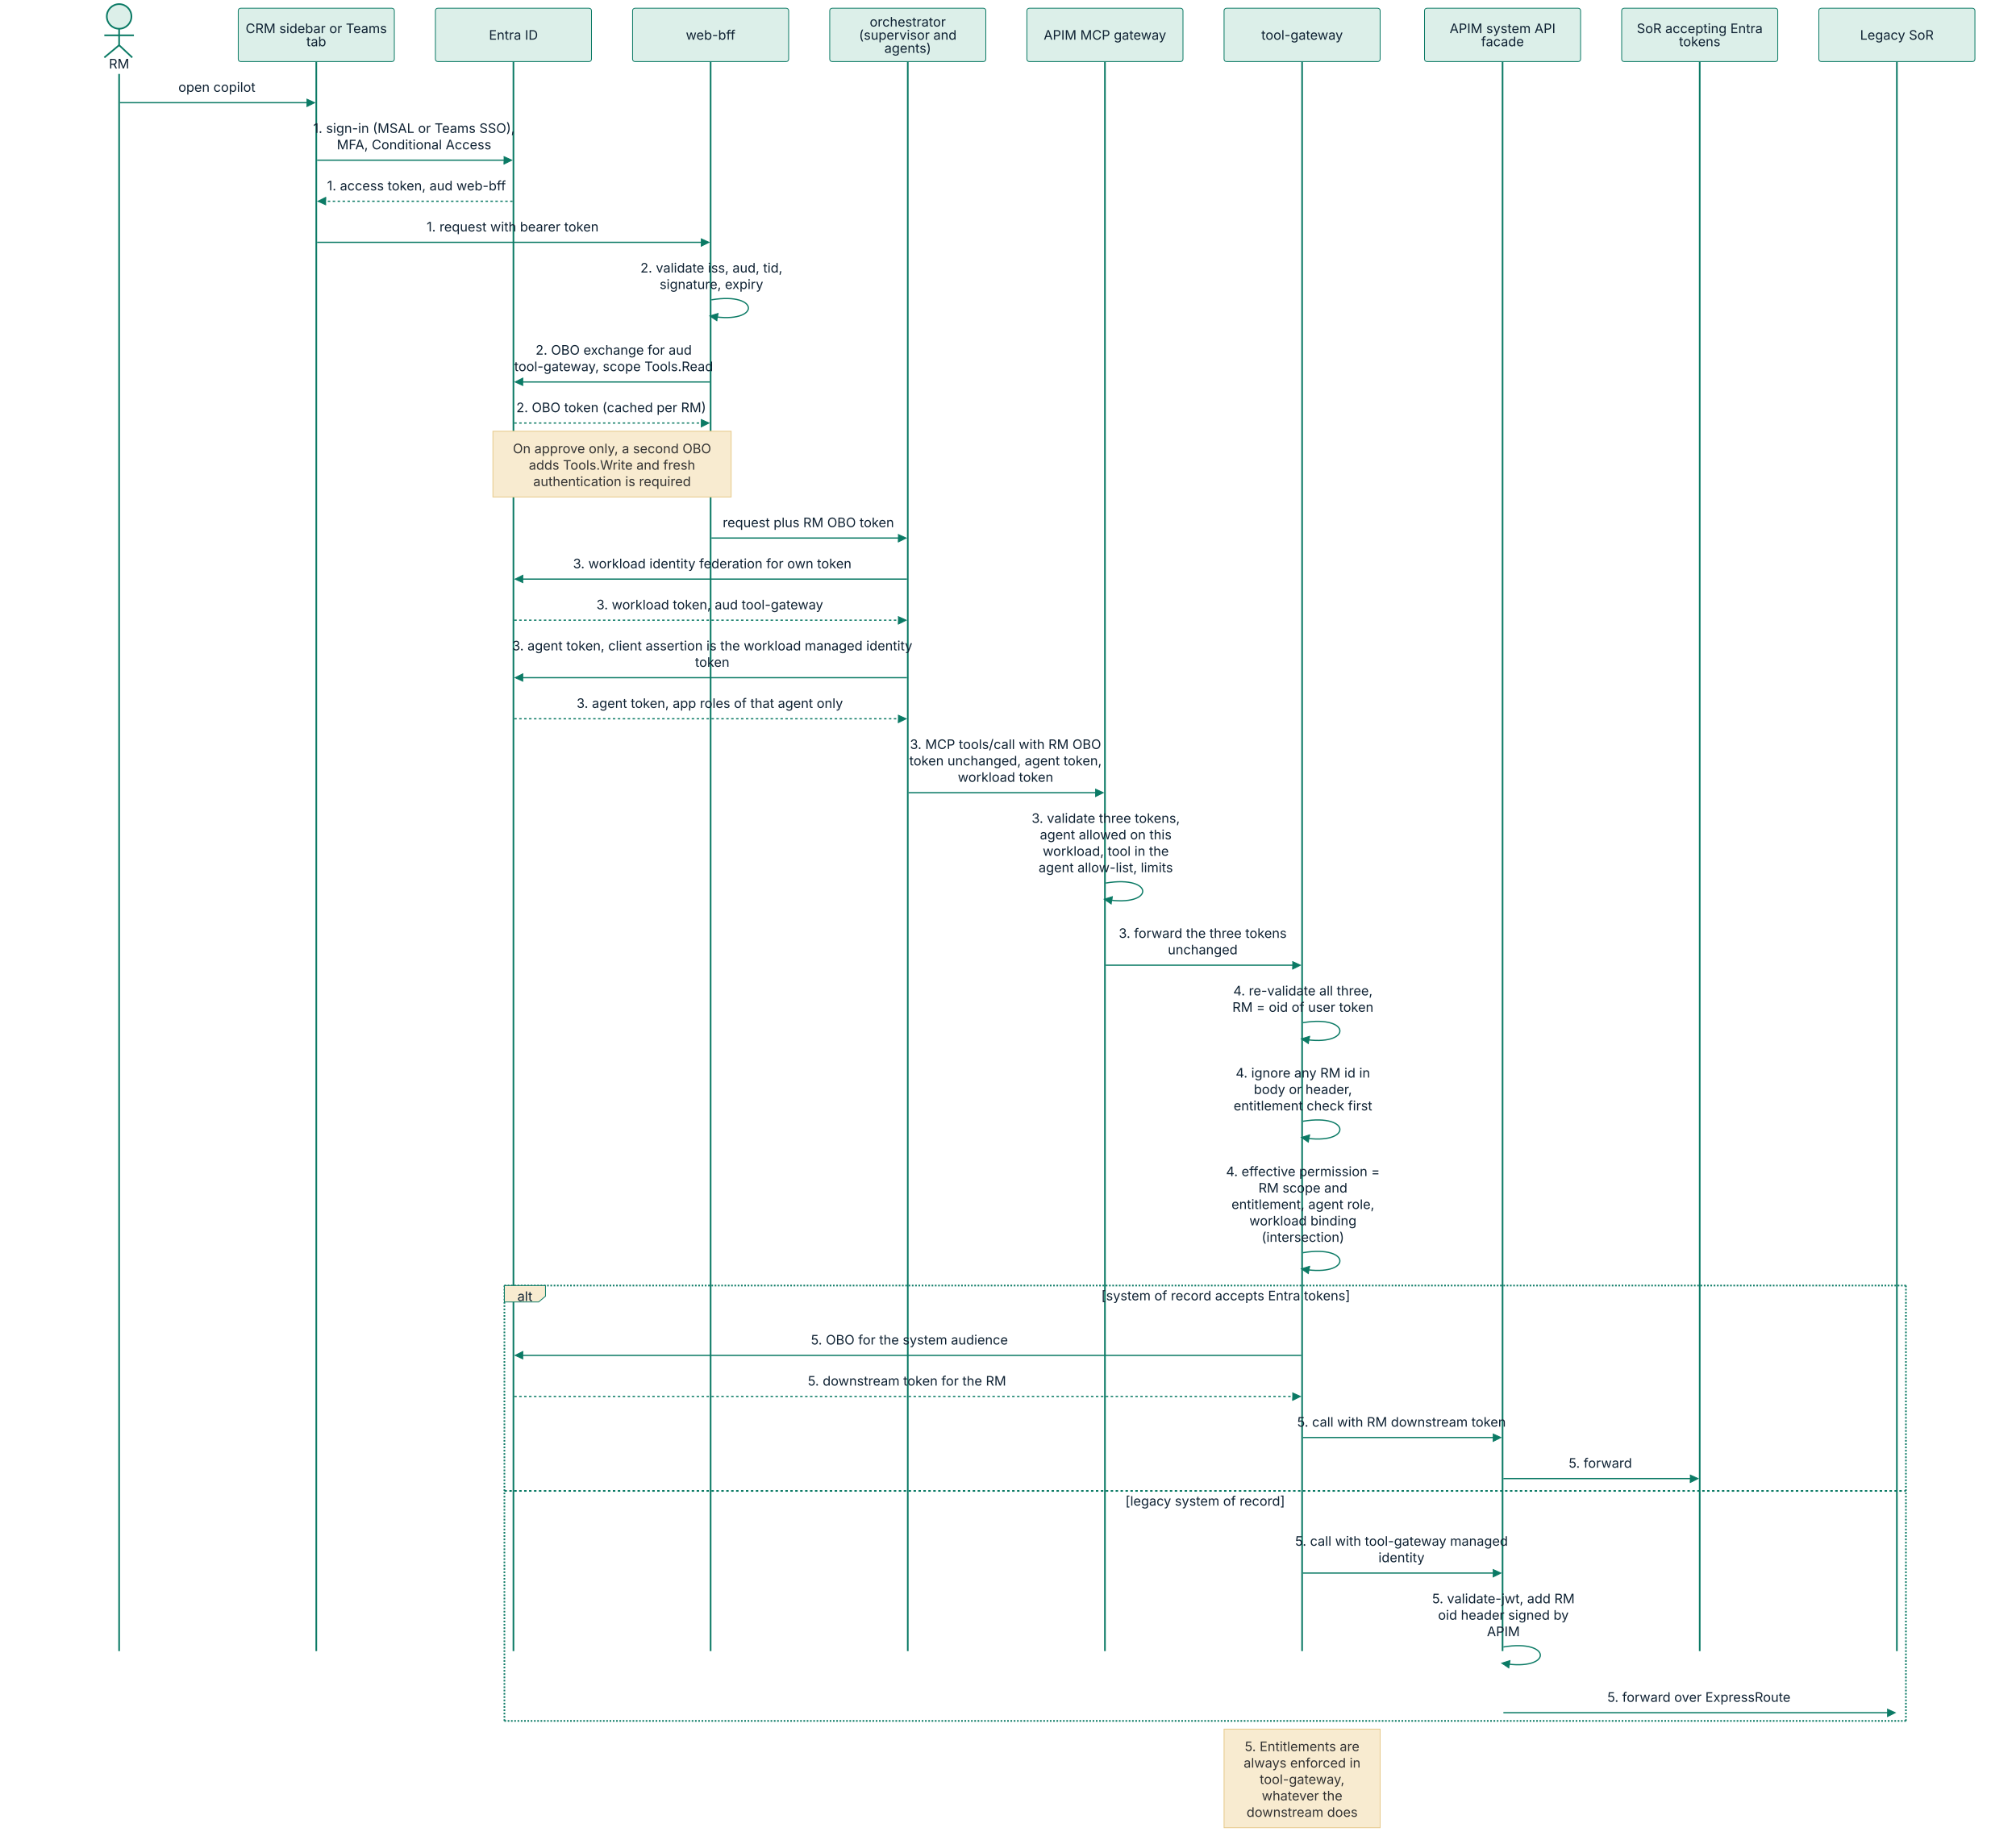
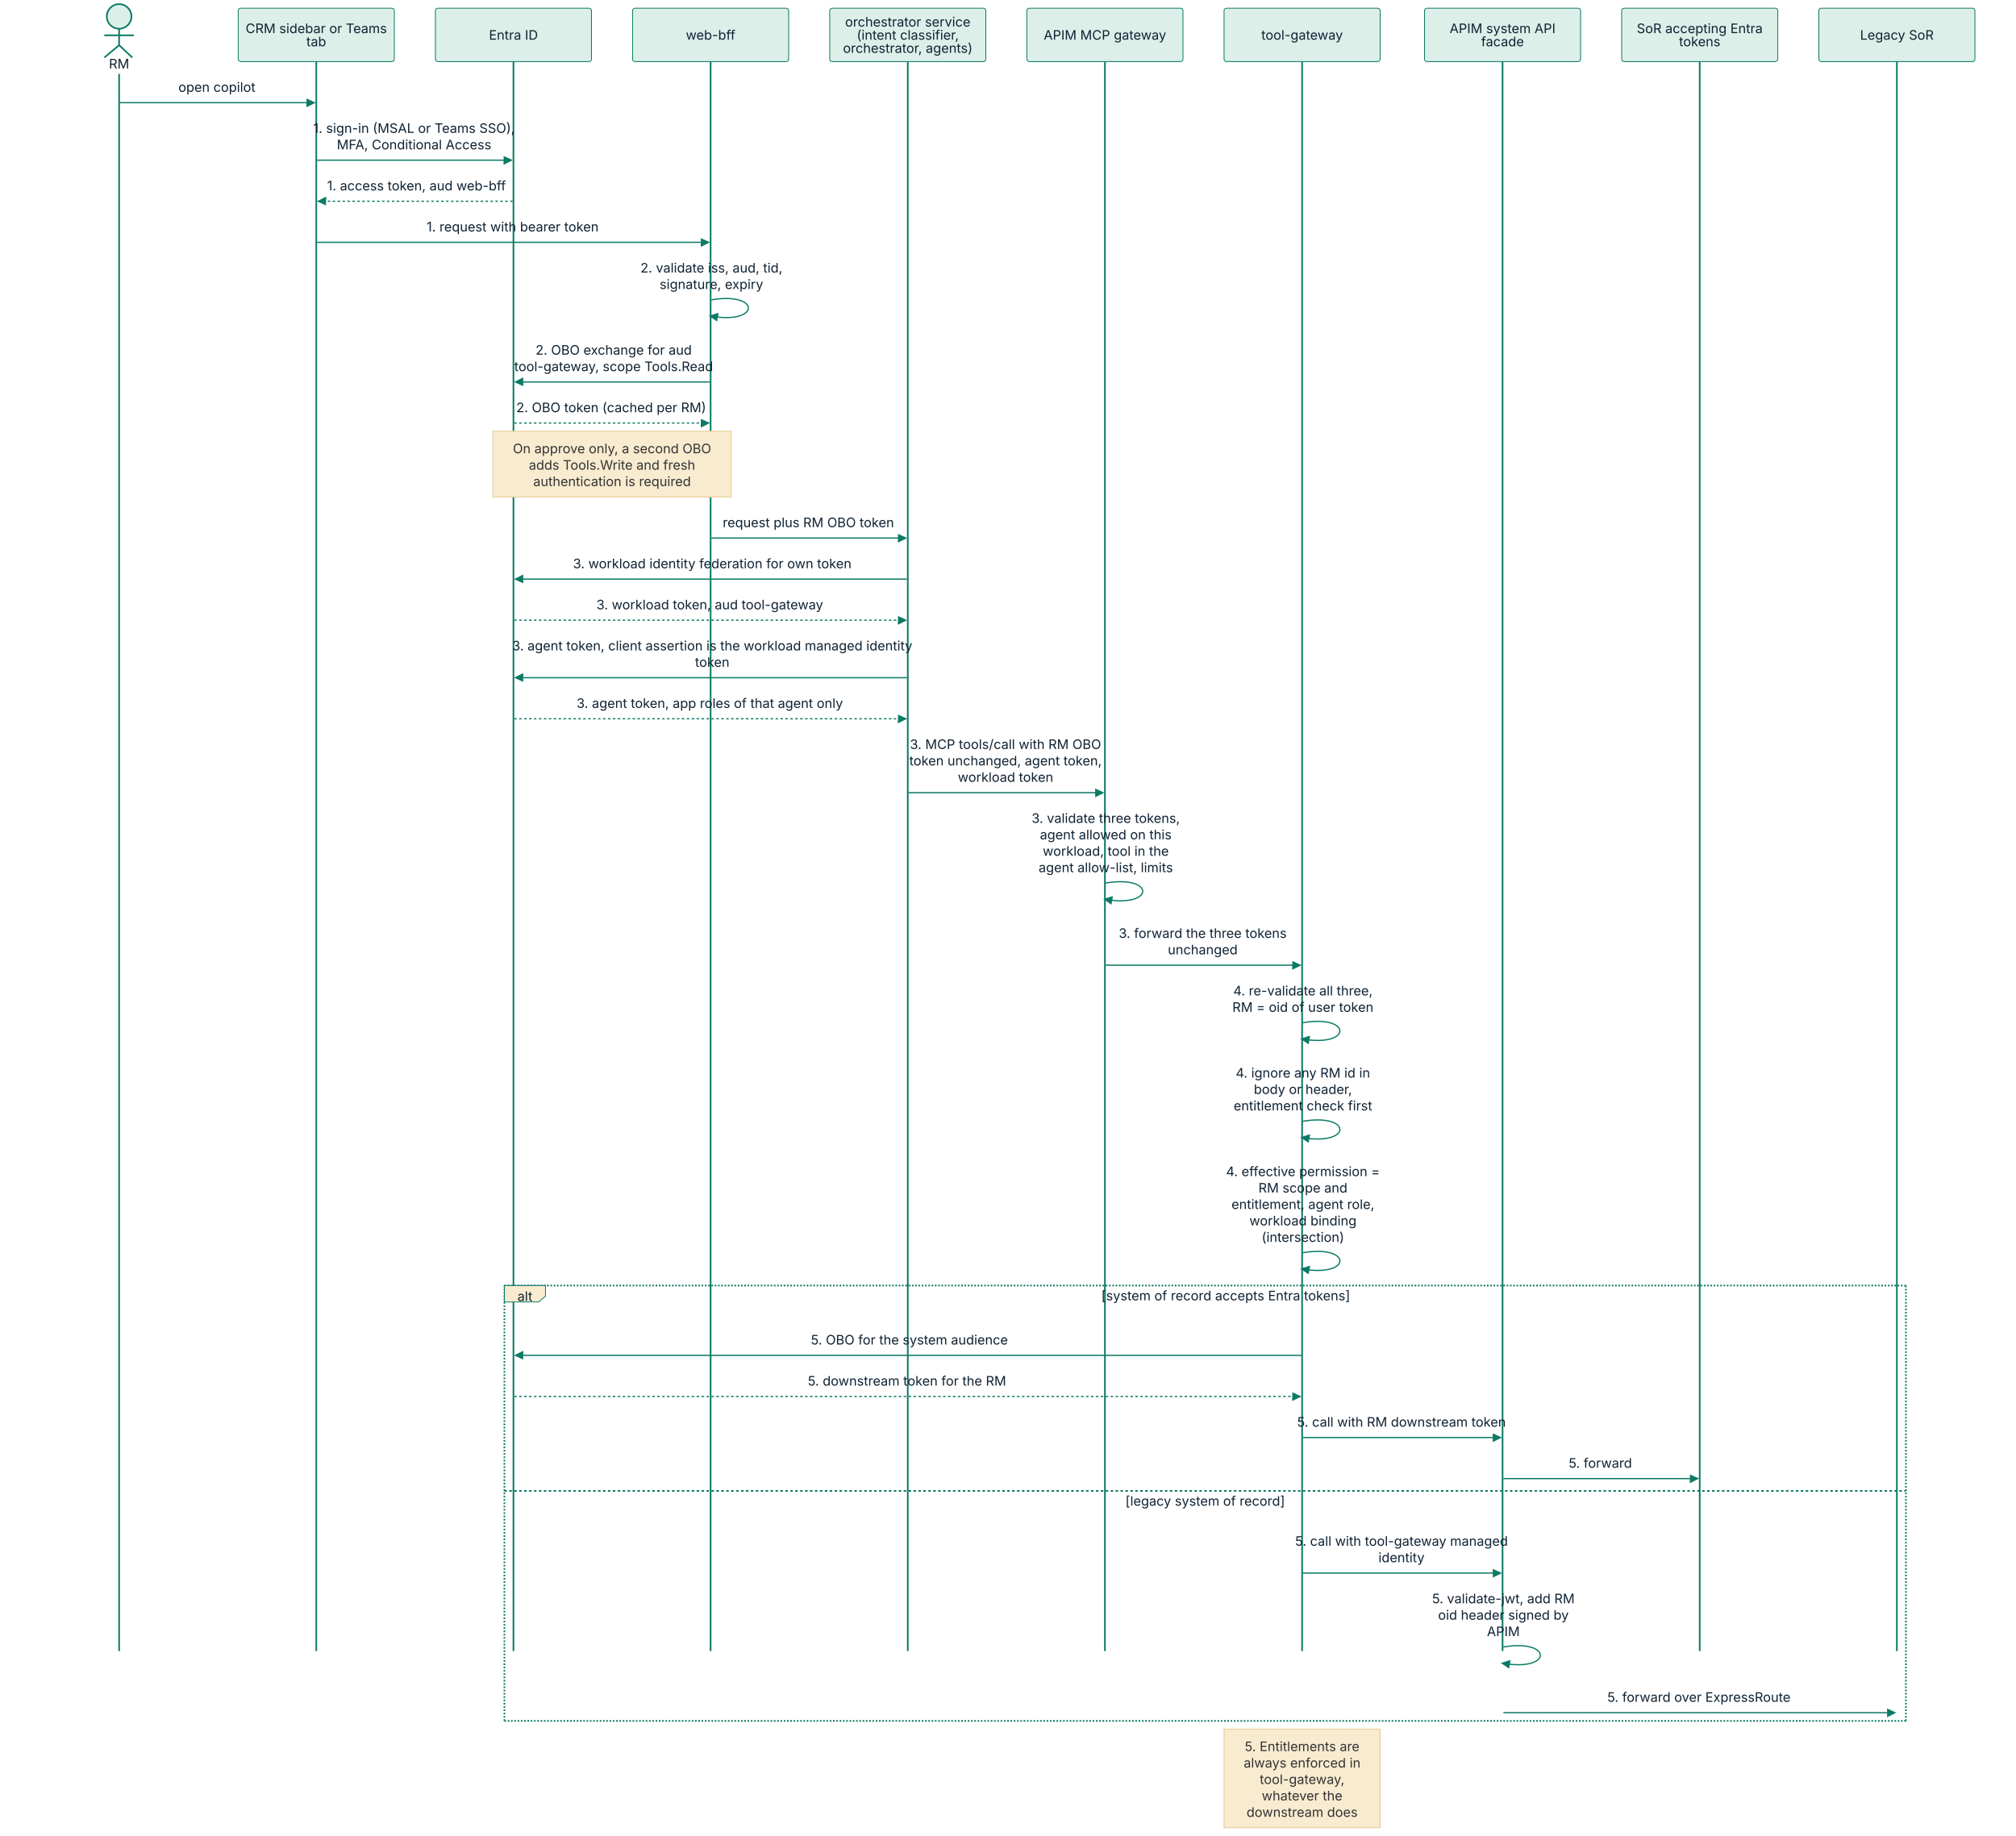
<svg xmlns="http://www.w3.org/2000/svg" aria-roledescription="sequence" role="graphics-document document" viewBox="-50 -10 2454 2235" style="max-width: 2454px;" width="100%" id="d5">
  <g>
    <line name="LEG" stroke="#999" stroke-width="0.5px" class="actor-line 200" y2="2000" x2="2259" y1="65" x1="2259" id="actor9" />
    <g id="root-9">
      <rect class="actor actor-top" ry="3" rx="3" name="LEG" height="65" width="190" stroke="#666" fill="#eaeaea" y="0" x="2164" />
      <text style="text-anchor: middle; font-size: 16px; font-weight: 400; font-family: Inter, &quot;Segoe UI&quot;, Arial, sans-serif;" class="actor actor-box" alignment-baseline="central" dominant-baseline="central" y="32.5" x="2259">
        <tspan dy="0" x="2259">Legacy SoR</tspan>
      </text>
    </g>
  </g>
  <g>
    <line name="MOD" stroke="#999" stroke-width="0.5px" class="actor-line 200" y2="2000" x2="2019" y1="65" x1="2019" id="actor8" />
    <g id="root-8">
      <rect class="actor actor-top" ry="3" rx="3" name="MOD" height="65" width="190" stroke="#666" fill="#eaeaea" y="0" x="1924" />
      <text style="text-anchor: middle; font-size: 16px; font-weight: 400; font-family: Inter, &quot;Segoe UI&quot;, Arial, sans-serif;" class="actor actor-box" alignment-baseline="central" dominant-baseline="central" y="32.5" x="2019">
        <tspan dy="-8" x="2019">SoR accepting Entra</tspan>
      </text>
      <text style="text-anchor: middle; font-size: 16px; font-weight: 400; font-family: Inter, &quot;Segoe UI&quot;, Arial, sans-serif;" class="actor actor-box" alignment-baseline="central" dominant-baseline="central" y="32.5" x="2019">
        <tspan dy="8" x="2019">tokens</tspan>
      </text>
    </g>
  </g>
  <g>
    <line name="APIM" stroke="#999" stroke-width="0.5px" class="actor-line 200" y2="2000" x2="1779" y1="65" x1="1779" id="actor7" />
    <g id="root-7">
      <rect class="actor actor-top" ry="3" rx="3" name="APIM" height="65" width="190" stroke="#666" fill="#eaeaea" y="0" x="1684" />
      <text style="text-anchor: middle; font-size: 16px; font-weight: 400; font-family: Inter, &quot;Segoe UI&quot;, Arial, sans-serif;" class="actor actor-box" alignment-baseline="central" dominant-baseline="central" y="32.5" x="1779">
        <tspan dy="-8" x="1779">APIM system API</tspan>
      </text>
      <text style="text-anchor: middle; font-size: 16px; font-weight: 400; font-family: Inter, &quot;Segoe UI&quot;, Arial, sans-serif;" class="actor actor-box" alignment-baseline="central" dominant-baseline="central" y="32.5" x="1779">
        <tspan dy="8" x="1779">facade</tspan>
      </text>
    </g>
  </g>
  <g>
    <line name="TG" stroke="#999" stroke-width="0.5px" class="actor-line 200" y2="2000" x2="1535" y1="65" x1="1535" id="actor6" />
    <g id="root-6">
      <rect class="actor actor-top" ry="3" rx="3" name="TG" height="65" width="190" stroke="#666" fill="#eaeaea" y="0" x="1440" />
      <text style="text-anchor: middle; font-size: 16px; font-weight: 400; font-family: Inter, &quot;Segoe UI&quot;, Arial, sans-serif;" class="actor actor-box" alignment-baseline="central" dominant-baseline="central" y="32.5" x="1535">
        <tspan dy="0" x="1535">tool-gateway</tspan>
      </text>
    </g>
  </g>
  <g>
    <line name="GW" stroke="#999" stroke-width="0.5px" class="actor-line 200" y2="2000" x2="1295" y1="65" x1="1295" id="actor5" />
    <g id="root-5">
      <rect class="actor actor-top" ry="3" rx="3" name="GW" height="65" width="190" stroke="#666" fill="#eaeaea" y="0" x="1200" />
      <text style="text-anchor: middle; font-size: 16px; font-weight: 400; font-family: Inter, &quot;Segoe UI&quot;, Arial, sans-serif;" class="actor actor-box" alignment-baseline="central" dominant-baseline="central" y="32.5" x="1295">
        <tspan dy="0" x="1295">APIM MCP gateway</tspan>
      </text>
    </g>
  </g>
  <g>
    <line name="ORCH" stroke="#999" stroke-width="0.5px" class="actor-line 200" y2="2000" x2="1055" y1="65" x1="1055" id="actor4" />
    <g id="root-4">
      <rect class="actor actor-top" ry="3" rx="3" name="ORCH" height="65" width="190" stroke="#666" fill="#eaeaea" y="0" x="960" />
      <text style="text-anchor: middle; font-size: 16px; font-weight: 400; font-family: Inter, &quot;Segoe UI&quot;, Arial, sans-serif;" class="actor actor-box" alignment-baseline="central" dominant-baseline="central" y="32.5" x="1055">
-         <tspan dy="-16" x="1055">orchestrator</tspan>
+         <tspan dy="-16" x="1055">orchestrator service</tspan>
      </text>
      <text style="text-anchor: middle; font-size: 16px; font-weight: 400; font-family: Inter, &quot;Segoe UI&quot;, Arial, sans-serif;" class="actor actor-box" alignment-baseline="central" dominant-baseline="central" y="32.5" x="1055">
-         <tspan dy="0" x="1055">(supervisor and</tspan>
+         <tspan dy="0" x="1055">(intent classifier,</tspan>
      </text>
      <text style="text-anchor: middle; font-size: 16px; font-weight: 400; font-family: Inter, &quot;Segoe UI&quot;, Arial, sans-serif;" class="actor actor-box" alignment-baseline="central" dominant-baseline="central" y="32.5" x="1055">
-         <tspan dy="16" x="1055">agents)</tspan>
+         <tspan dy="16" x="1055">orchestrator, agents)</tspan>
      </text>
    </g>
  </g>
  <g>
    <line name="BFF" stroke="#999" stroke-width="0.5px" class="actor-line 200" y2="2000" x2="815" y1="65" x1="815" id="actor3" />
    <g id="root-3">
      <rect class="actor actor-top" ry="3" rx="3" name="BFF" height="65" width="190" stroke="#666" fill="#eaeaea" y="0" x="720" />
      <text style="text-anchor: middle; font-size: 16px; font-weight: 400; font-family: Inter, &quot;Segoe UI&quot;, Arial, sans-serif;" class="actor actor-box" alignment-baseline="central" dominant-baseline="central" y="32.5" x="815">
        <tspan dy="0" x="815">web-bff</tspan>
      </text>
    </g>
  </g>
  <g>
    <line name="ENTRA" stroke="#999" stroke-width="0.5px" class="actor-line 200" y2="2000" x2="575" y1="65" x1="575" id="actor2" />
    <g id="root-2">
      <rect class="actor actor-top" ry="3" rx="3" name="ENTRA" height="65" width="190" stroke="#666" fill="#eaeaea" y="0" x="480" />
      <text style="text-anchor: middle; font-size: 16px; font-weight: 400; font-family: Inter, &quot;Segoe UI&quot;, Arial, sans-serif;" class="actor actor-box" alignment-baseline="central" dominant-baseline="central" y="32.5" x="575">
        <tspan dy="0" x="575">Entra ID</tspan>
      </text>
    </g>
  </g>
  <g>
    <line name="CL" stroke="#999" stroke-width="0.5px" class="actor-line 200" y2="2000" x2="335" y1="65" x1="335" id="actor1" />
    <g id="root-1">
      <rect class="actor actor-top" ry="3" rx="3" name="CL" height="65" width="190" stroke="#666" fill="#eaeaea" y="0" x="240" />
      <text style="text-anchor: middle; font-size: 16px; font-weight: 400; font-family: Inter, &quot;Segoe UI&quot;, Arial, sans-serif;" class="actor actor-box" alignment-baseline="central" dominant-baseline="central" y="32.5" x="335">
        <tspan dy="-8" x="335">CRM sidebar or Teams</tspan>
      </text>
      <text style="text-anchor: middle; font-size: 16px; font-weight: 400; font-family: Inter, &quot;Segoe UI&quot;, Arial, sans-serif;" class="actor actor-box" alignment-baseline="central" dominant-baseline="central" y="32.5" x="335">
        <tspan dy="8" x="335">tab</tspan>
      </text>
    </g>
  </g>
  <g>
    <line name="RM" stroke="#999" stroke-width="0.5px" class="actor-line 200" y2="2000" x2="95" y1="80" x1="95" id="actor0" />
  </g>
  <style>#d5{font-family:Inter,Segoe UI,Arial,sans-serif;font-size:16px;fill:#0F2233;}#d5 .error-icon{fill:#EAF4F0;}#d5 .error-text{fill:#150b0f;stroke:#150b0f;}#d5 .edge-thickness-normal{stroke-width:1px;}#d5 .edge-thickness-thick{stroke-width:3.5px;}#d5 .edge-pattern-solid{stroke-dasharray:0;}#d5 .edge-thickness-invisible{stroke-width:0;fill:none;}#d5 .edge-pattern-dashed{stroke-dasharray:3;}#d5 .edge-pattern-dotted{stroke-dasharray:2;}#d5 .marker{fill:#0B7A65;stroke:#0B7A65;}#d5 .marker.cross{stroke:#0B7A65;}#d5 svg{font-family:Inter,Segoe UI,Arial,sans-serif;font-size:16px;}#d5 p{margin:0;}#d5 .actor{stroke:#0B7A65;fill:#DCEFE9;}#d5 text.actor&gt;tspan{fill:#0F2233;stroke:none;}#d5 .actor-line{stroke:#0B7A65;}#d5 .messageLine0{stroke-width:1.5;stroke-dasharray:none;stroke:#0B7A65;}#d5 .messageLine1{stroke-width:1.5;stroke-dasharray:2,2;stroke:#0B7A65;}#d5 #arrowhead path{fill:#0B7A65;stroke:#0B7A65;}#d5 .sequenceNumber{fill:#f4859a;}#d5 #sequencenumber{fill:#0B7A65;}#d5 #crosshead path{fill:#0B7A65;stroke:#0B7A65;}#d5 .messageText{fill:#0F2233;stroke:none;}#d5 .labelBox{stroke:#0B7A65;fill:#F8EBD0;}#d5 .labelText,#d5 .labelText&gt;tspan{fill:#0F2233;stroke:none;}#d5 .loopText,#d5 .loopText&gt;tspan{fill:#0F2233;stroke:none;}#d5 .loopLine{stroke-width:2px;stroke-dasharray:2,2;stroke:#0B7A65;fill:#0B7A65;}#d5 .note{stroke:#E6C98A;fill:#F8EBD0;}#d5 .noteText,#d5 .noteText&gt;tspan{fill:#333;stroke:none;}#d5 .activation0{fill:#DCEFE9;stroke:hsl(161.053, 37.255%, 80%);}#d5 .activation1{fill:#DCEFE9;stroke:hsl(161.053, 37.255%, 80%);}#d5 .activation2{fill:#DCEFE9;stroke:hsl(161.053, 37.255%, 80%);}#d5 .actorPopupMenu{position:absolute;}#d5 .actorPopupMenuPanel{position:absolute;fill:#DCEFE9;box-shadow:0px 8px 16px 0px rgba(0,0,0,0.2);filter:drop-shadow(3px 5px 2px rgb(0 0 0 / 0.4));}#d5 .actor-man line{stroke:#0B7A65;fill:#DCEFE9;}#d5 .actor-man circle,#d5 line{stroke:#0B7A65;fill:#DCEFE9;stroke-width:2px;}#d5 :root{--mermaid-font-family:Inter,Segoe UI,Arial,sans-serif;}</style>
  <g />
  <defs>
    <symbol height="24" width="24" id="computer">
      <path d="M2 2v13h20v-13h-20zm18 11h-16v-9h16v9zm-10.228 6l.466-1h3.524l.467 1h-4.457zm14.228 3h-24l2-6h2.104l-1.33 4h18.45l-1.297-4h2.073l2 6zm-5-10h-14v-7h14v7z" transform="scale(.5)" />
    </symbol>
  </defs>
  <defs>
    <symbol clip-rule="evenodd" fill-rule="evenodd" id="database">
      <path d="M12.258.001l.256.004.255.005.253.008.251.01.249.012.247.015.246.016.242.019.241.02.239.023.236.024.233.027.231.028.229.031.225.032.223.034.22.036.217.038.214.04.211.041.208.043.205.045.201.046.198.048.194.05.191.051.187.053.183.054.18.056.175.057.172.059.168.06.163.061.16.063.155.064.15.066.074.033.073.033.071.034.07.034.069.035.068.035.067.035.066.035.064.036.064.036.062.036.06.036.06.037.058.037.058.037.055.038.055.038.053.038.052.038.051.039.05.039.048.039.047.039.045.04.044.04.043.04.041.04.04.041.039.041.037.041.036.041.034.041.033.042.032.042.03.042.029.042.027.042.026.043.024.043.023.043.021.043.02.043.018.044.017.043.015.044.013.044.012.044.011.045.009.044.007.045.006.045.004.045.002.045.001.045v17l-.001.045-.002.045-.004.045-.006.045-.007.045-.009.044-.011.045-.012.044-.013.044-.015.044-.017.043-.018.044-.02.043-.021.043-.023.043-.024.043-.026.043-.027.042-.029.042-.03.042-.032.042-.033.042-.034.041-.036.041-.037.041-.039.041-.04.041-.041.04-.043.04-.044.04-.045.04-.047.039-.048.039-.05.039-.051.039-.052.038-.053.038-.055.038-.055.038-.058.037-.058.037-.06.037-.06.036-.062.036-.064.036-.064.036-.066.035-.067.035-.068.035-.069.035-.07.034-.071.034-.073.033-.074.033-.15.066-.155.064-.16.063-.163.061-.168.06-.172.059-.175.057-.18.056-.183.054-.187.053-.191.051-.194.05-.198.048-.201.046-.205.045-.208.043-.211.041-.214.04-.217.038-.22.036-.223.034-.225.032-.229.031-.231.028-.233.027-.236.024-.239.023-.241.02-.242.019-.246.016-.247.015-.249.012-.251.01-.253.008-.255.005-.256.004-.258.001-.258-.001-.256-.004-.255-.005-.253-.008-.251-.01-.249-.012-.247-.015-.245-.016-.243-.019-.241-.02-.238-.023-.236-.024-.234-.027-.231-.028-.228-.031-.226-.032-.223-.034-.22-.036-.217-.038-.214-.04-.211-.041-.208-.043-.204-.045-.201-.046-.198-.048-.195-.05-.19-.051-.187-.053-.184-.054-.179-.056-.176-.057-.172-.059-.167-.06-.164-.061-.159-.063-.155-.064-.151-.066-.074-.033-.072-.033-.072-.034-.07-.034-.069-.035-.068-.035-.067-.035-.066-.035-.064-.036-.063-.036-.062-.036-.061-.036-.06-.037-.058-.037-.057-.037-.056-.038-.055-.038-.053-.038-.052-.038-.051-.039-.049-.039-.049-.039-.046-.039-.046-.04-.044-.04-.043-.04-.041-.04-.04-.041-.039-.041-.037-.041-.036-.041-.034-.041-.033-.042-.032-.042-.03-.042-.029-.042-.027-.042-.026-.043-.024-.043-.023-.043-.021-.043-.02-.043-.018-.044-.017-.043-.015-.044-.013-.044-.012-.044-.011-.045-.009-.044-.007-.045-.006-.045-.004-.045-.002-.045-.001-.045v-17l.001-.045.002-.045.004-.045.006-.045.007-.045.009-.044.011-.045.012-.044.013-.044.015-.044.017-.043.018-.044.02-.043.021-.043.023-.043.024-.043.026-.043.027-.042.029-.042.03-.042.032-.042.033-.042.034-.041.036-.041.037-.041.039-.041.04-.041.041-.04.043-.04.044-.04.046-.04.046-.039.049-.039.049-.039.051-.039.052-.038.053-.038.055-.038.056-.038.057-.037.058-.037.06-.037.061-.036.062-.036.063-.036.064-.036.066-.035.067-.035.068-.035.069-.035.07-.034.072-.034.072-.033.074-.033.151-.066.155-.064.159-.063.164-.061.167-.06.172-.059.176-.057.179-.056.184-.054.187-.053.19-.051.195-.05.198-.048.201-.046.204-.045.208-.043.211-.041.214-.04.217-.038.22-.036.223-.034.226-.032.228-.031.231-.028.234-.027.236-.024.238-.023.241-.02.243-.019.245-.016.247-.015.249-.012.251-.01.253-.008.255-.005.256-.004.258-.001.258.001zm-9.258 20.499v.01l.001.021.003.021.004.022.005.021.006.022.007.022.009.023.01.022.011.023.012.023.013.023.015.023.016.024.017.023.018.024.019.024.021.024.022.025.023.024.024.025.052.049.056.05.061.051.066.051.07.051.075.051.079.052.084.052.088.052.092.052.097.052.102.051.105.052.11.052.114.051.119.051.123.051.127.05.131.05.135.05.139.048.144.049.147.047.152.047.155.047.16.045.163.045.167.043.171.043.176.041.178.041.183.039.187.039.19.037.194.035.197.035.202.033.204.031.209.03.212.029.216.027.219.025.222.024.226.021.23.02.233.018.236.016.24.015.243.012.246.01.249.008.253.005.256.004.259.001.26-.001.257-.004.254-.005.25-.008.247-.011.244-.012.241-.014.237-.016.233-.018.231-.021.226-.021.224-.024.22-.026.216-.027.212-.028.21-.031.205-.031.202-.034.198-.034.194-.036.191-.037.187-.039.183-.04.179-.04.175-.042.172-.043.168-.044.163-.045.16-.046.155-.046.152-.047.148-.048.143-.049.139-.049.136-.05.131-.05.126-.05.123-.051.118-.052.114-.051.11-.052.106-.052.101-.052.096-.052.092-.052.088-.053.083-.051.079-.052.074-.052.07-.051.065-.051.06-.051.056-.05.051-.05.023-.024.023-.025.021-.024.02-.024.019-.024.018-.024.017-.024.015-.023.014-.024.013-.023.012-.023.01-.023.01-.022.008-.022.006-.022.006-.022.004-.022.004-.021.001-.021.001-.021v-4.127l-.077.055-.08.053-.083.054-.085.053-.087.052-.09.052-.093.051-.095.05-.097.05-.1.049-.102.049-.105.048-.106.047-.109.047-.111.046-.114.045-.115.045-.118.044-.12.043-.122.042-.124.042-.126.041-.128.04-.13.04-.132.038-.134.038-.135.037-.138.037-.139.035-.142.035-.143.034-.144.033-.147.032-.148.031-.15.03-.151.03-.153.029-.154.027-.156.027-.158.026-.159.025-.161.024-.162.023-.163.022-.165.021-.166.02-.167.019-.169.018-.169.017-.171.016-.173.015-.173.014-.175.013-.175.012-.177.011-.178.01-.179.008-.179.008-.181.006-.182.005-.182.004-.184.003-.184.002h-.37l-.184-.002-.184-.003-.182-.004-.182-.005-.181-.006-.179-.008-.179-.008-.178-.01-.176-.011-.176-.012-.175-.013-.173-.014-.172-.015-.171-.016-.17-.017-.169-.018-.167-.019-.166-.02-.165-.021-.163-.022-.162-.023-.161-.024-.159-.025-.157-.026-.156-.027-.155-.027-.153-.029-.151-.03-.15-.03-.148-.031-.146-.032-.145-.033-.143-.034-.141-.035-.14-.035-.137-.037-.136-.037-.134-.038-.132-.038-.13-.04-.128-.04-.126-.041-.124-.042-.122-.042-.12-.044-.117-.043-.116-.045-.113-.045-.112-.046-.109-.047-.106-.047-.105-.048-.102-.049-.1-.049-.097-.05-.095-.05-.093-.052-.09-.051-.087-.052-.085-.053-.083-.054-.08-.054-.077-.054v4.127zm0-5.654v.011l.001.021.003.021.004.021.005.022.006.022.007.022.009.022.01.022.011.023.012.023.013.023.015.024.016.023.017.024.018.024.019.024.021.024.022.024.023.025.024.024.052.05.056.05.061.05.066.051.07.051.075.052.079.051.084.052.088.052.092.052.097.052.102.052.105.052.11.051.114.051.119.052.123.05.127.051.131.05.135.049.139.049.144.048.147.048.152.047.155.046.16.045.163.045.167.044.171.042.176.042.178.04.183.04.187.038.19.037.194.036.197.034.202.033.204.032.209.03.212.028.216.027.219.025.222.024.226.022.23.02.233.018.236.016.24.014.243.012.246.01.249.008.253.006.256.003.259.001.26-.001.257-.003.254-.006.25-.008.247-.01.244-.012.241-.015.237-.016.233-.018.231-.02.226-.022.224-.024.22-.025.216-.027.212-.029.21-.03.205-.032.202-.033.198-.035.194-.036.191-.037.187-.039.183-.039.179-.041.175-.042.172-.043.168-.044.163-.045.16-.045.155-.047.152-.047.148-.048.143-.048.139-.05.136-.049.131-.05.126-.051.123-.051.118-.051.114-.052.11-.052.106-.052.101-.052.096-.052.092-.052.088-.052.083-.052.079-.052.074-.051.07-.052.065-.051.06-.05.056-.051.051-.049.023-.025.023-.024.021-.025.02-.024.019-.024.018-.024.017-.024.015-.023.014-.023.013-.024.012-.022.01-.023.01-.023.008-.022.006-.022.006-.022.004-.021.004-.022.001-.021.001-.021v-4.139l-.077.054-.08.054-.083.054-.085.052-.087.053-.09.051-.093.051-.095.051-.097.05-.1.049-.102.049-.105.048-.106.047-.109.047-.111.046-.114.045-.115.044-.118.044-.12.044-.122.042-.124.042-.126.041-.128.04-.13.039-.132.039-.134.038-.135.037-.138.036-.139.036-.142.035-.143.033-.144.033-.147.033-.148.031-.15.03-.151.03-.153.028-.154.028-.156.027-.158.026-.159.025-.161.024-.162.023-.163.022-.165.021-.166.02-.167.019-.169.018-.169.017-.171.016-.173.015-.173.014-.175.013-.175.012-.177.011-.178.009-.179.009-.179.007-.181.007-.182.005-.182.004-.184.003-.184.002h-.37l-.184-.002-.184-.003-.182-.004-.182-.005-.181-.007-.179-.007-.179-.009-.178-.009-.176-.011-.176-.012-.175-.013-.173-.014-.172-.015-.171-.016-.17-.017-.169-.018-.167-.019-.166-.02-.165-.021-.163-.022-.162-.023-.161-.024-.159-.025-.157-.026-.156-.027-.155-.028-.153-.028-.151-.03-.15-.03-.148-.031-.146-.033-.145-.033-.143-.033-.141-.035-.14-.036-.137-.036-.136-.037-.134-.038-.132-.039-.13-.039-.128-.04-.126-.041-.124-.042-.122-.043-.12-.043-.117-.044-.116-.044-.113-.046-.112-.046-.109-.046-.106-.047-.105-.048-.102-.049-.1-.049-.097-.05-.095-.051-.093-.051-.09-.051-.087-.053-.085-.052-.083-.054-.08-.054-.077-.054v4.139zm0-5.666v.011l.001.02.003.022.004.021.005.022.006.021.007.022.009.023.01.022.011.023.012.023.013.023.015.023.016.024.017.024.018.023.019.024.021.025.022.024.023.024.024.025.052.05.056.05.061.05.066.051.07.051.075.052.079.051.084.052.088.052.092.052.097.052.102.052.105.051.11.052.114.051.119.051.123.051.127.05.131.05.135.05.139.049.144.048.147.048.152.047.155.046.16.045.163.045.167.043.171.043.176.042.178.04.183.04.187.038.19.037.194.036.197.034.202.033.204.032.209.03.212.028.216.027.219.025.222.024.226.021.23.02.233.018.236.017.24.014.243.012.246.01.249.008.253.006.256.003.259.001.26-.001.257-.003.254-.006.25-.008.247-.01.244-.013.241-.014.237-.016.233-.018.231-.02.226-.022.224-.024.22-.025.216-.027.212-.029.21-.03.205-.032.202-.033.198-.035.194-.036.191-.037.187-.039.183-.039.179-.041.175-.042.172-.043.168-.044.163-.045.16-.045.155-.047.152-.047.148-.048.143-.049.139-.049.136-.049.131-.051.126-.05.123-.051.118-.052.114-.051.11-.052.106-.052.101-.052.096-.052.092-.052.088-.052.083-.052.079-.052.074-.052.07-.051.065-.051.06-.051.056-.05.051-.049.023-.025.023-.025.021-.024.02-.024.019-.024.018-.024.017-.024.015-.023.014-.024.013-.023.012-.023.01-.022.01-.023.008-.022.006-.022.006-.022.004-.022.004-.021.001-.021.001-.021v-4.153l-.077.054-.08.054-.083.053-.085.053-.087.053-.09.051-.093.051-.095.051-.097.05-.1.049-.102.048-.105.048-.106.048-.109.046-.111.046-.114.046-.115.044-.118.044-.12.043-.122.043-.124.042-.126.041-.128.04-.13.039-.132.039-.134.038-.135.037-.138.036-.139.036-.142.034-.143.034-.144.033-.147.032-.148.032-.15.03-.151.03-.153.028-.154.028-.156.027-.158.026-.159.024-.161.024-.162.023-.163.023-.165.021-.166.02-.167.019-.169.018-.169.017-.171.016-.173.015-.173.014-.175.013-.175.012-.177.01-.178.01-.179.009-.179.007-.181.006-.182.006-.182.004-.184.003-.184.001-.185.001-.185-.001-.184-.001-.184-.003-.182-.004-.182-.006-.181-.006-.179-.007-.179-.009-.178-.01-.176-.01-.176-.012-.175-.013-.173-.014-.172-.015-.171-.016-.17-.017-.169-.018-.167-.019-.166-.02-.165-.021-.163-.023-.162-.023-.161-.024-.159-.024-.157-.026-.156-.027-.155-.028-.153-.028-.151-.03-.15-.03-.148-.032-.146-.032-.145-.033-.143-.034-.141-.034-.14-.036-.137-.036-.136-.037-.134-.038-.132-.039-.13-.039-.128-.041-.126-.041-.124-.041-.122-.043-.12-.043-.117-.044-.116-.044-.113-.046-.112-.046-.109-.046-.106-.048-.105-.048-.102-.048-.1-.05-.097-.049-.095-.051-.093-.051-.09-.052-.087-.052-.085-.053-.083-.053-.08-.054-.077-.054v4.153zm8.74-8.179l-.257.004-.254.005-.25.008-.247.011-.244.012-.241.014-.237.016-.233.018-.231.021-.226.022-.224.023-.22.026-.216.027-.212.028-.21.031-.205.032-.202.033-.198.034-.194.036-.191.038-.187.038-.183.04-.179.041-.175.042-.172.043-.168.043-.163.045-.16.046-.155.046-.152.048-.148.048-.143.048-.139.049-.136.05-.131.05-.126.051-.123.051-.118.051-.114.052-.11.052-.106.052-.101.052-.096.052-.092.052-.088.052-.083.052-.079.052-.074.051-.07.052-.065.051-.06.05-.056.05-.051.05-.023.025-.023.024-.021.024-.02.025-.019.024-.018.024-.017.023-.015.024-.014.023-.013.023-.012.023-.01.023-.01.022-.008.022-.006.023-.006.021-.004.022-.004.021-.001.021-.001.021.001.021.001.021.004.021.004.022.006.021.006.023.008.022.01.022.01.023.012.023.013.023.014.023.015.024.017.023.018.024.019.024.02.025.021.024.023.024.023.025.051.05.056.05.06.05.065.051.07.052.074.051.079.052.083.052.088.052.092.052.096.052.101.052.106.052.11.052.114.052.118.051.123.051.126.051.131.05.136.05.139.049.143.048.148.048.152.048.155.046.16.046.163.045.168.043.172.043.175.042.179.041.183.04.187.038.191.038.194.036.198.034.202.033.205.032.21.031.212.028.216.027.22.026.224.023.226.022.231.021.233.018.237.016.241.014.244.012.247.011.25.008.254.005.257.004.26.001.26-.001.257-.004.254-.005.25-.008.247-.011.244-.012.241-.014.237-.016.233-.018.231-.021.226-.022.224-.023.22-.026.216-.027.212-.028.21-.031.205-.032.202-.033.198-.034.194-.036.191-.038.187-.038.183-.04.179-.041.175-.042.172-.043.168-.043.163-.045.16-.046.155-.046.152-.048.148-.048.143-.048.139-.049.136-.05.131-.05.126-.051.123-.051.118-.051.114-.052.11-.052.106-.052.101-.052.096-.052.092-.052.088-.052.083-.052.079-.052.074-.051.07-.052.065-.051.06-.05.056-.05.051-.05.023-.025.023-.024.021-.024.02-.025.019-.024.018-.024.017-.023.015-.024.014-.023.013-.023.012-.023.01-.023.01-.022.008-.022.006-.023.006-.021.004-.022.004-.021.001-.021.001-.021-.001-.021-.001-.021-.004-.021-.004-.022-.006-.021-.006-.023-.008-.022-.01-.022-.01-.023-.012-.023-.013-.023-.014-.023-.015-.024-.017-.023-.018-.024-.019-.024-.02-.025-.021-.024-.023-.024-.023-.025-.051-.05-.056-.05-.06-.05-.065-.051-.07-.052-.074-.051-.079-.052-.083-.052-.088-.052-.092-.052-.096-.052-.101-.052-.106-.052-.11-.052-.114-.052-.118-.051-.123-.051-.126-.051-.131-.05-.136-.05-.139-.049-.143-.048-.148-.048-.152-.048-.155-.046-.16-.046-.163-.045-.168-.043-.172-.043-.175-.042-.179-.041-.183-.04-.187-.038-.191-.038-.194-.036-.198-.034-.202-.033-.205-.032-.21-.031-.212-.028-.216-.027-.22-.026-.224-.023-.226-.022-.231-.021-.233-.018-.237-.016-.241-.014-.244-.012-.247-.011-.25-.008-.254-.005-.257-.004-.26-.001-.26.001z" transform="scale(.5)" />
    </symbol>
  </defs>
  <defs>
    <symbol height="24" width="24" id="clock">
      <path d="M12 2c5.514 0 10 4.486 10 10s-4.486 10-10 10-10-4.486-10-10 4.486-10 10-10zm0-2c-6.627 0-12 5.373-12 12s5.373 12 12 12 12-5.373 12-12-5.373-12-12-12zm5.848 12.459c.202.038.202.333.001.372-1.907.361-6.045 1.111-6.547 1.111-.719 0-1.301-.582-1.301-1.301 0-.512.77-5.447 1.125-7.445.034-.192.312-.181.343.014l.985 6.238 5.394 1.011z" transform="scale(.5)" />
    </symbol>
  </defs>
  <defs>
    <marker orient="auto-start-reverse" markerHeight="12" markerWidth="12" markerUnits="userSpaceOnUse" refY="5" refX="7.9" id="arrowhead">
      <path d="M -1 0 L 10 5 L 0 10 z" />
    </marker>
  </defs>
  <defs>
    <marker refY="4.5" refX="4" orient="auto" markerHeight="8" markerWidth="15" id="crosshead">
      <path style="stroke-dasharray: 0, 0;" d="M 1,2 L 6,7 M 6,2 L 1,7" stroke-width="1pt" stroke="#000000" fill="none" />
    </marker>
  </defs>
  <defs>
    <marker orient="auto" markerHeight="28" markerWidth="20" refY="7" refX="15.5" id="filled-head">
      <path d="M 18,7 L9,13 L14,7 L9,1 Z" />
    </marker>
  </defs>
  <defs>
    <marker orient="auto" markerHeight="40" markerWidth="60" refY="15" refX="15" id="sequencenumber">
      <circle r="6" cy="15" cx="15" />
    </marker>
  </defs>
  <g>
    <rect class="note" height="80" width="290" stroke="#666" fill="#EDF2AE" y="515" x="550" />
    <text style="font-family: Inter, &quot;Segoe UI&quot;, Arial, sans-serif; font-size: 16px; font-weight: 400;" dy="1em" class="noteText" alignment-baseline="middle" dominant-baseline="middle" text-anchor="middle" y="520" x="695">
      <tspan x="695">On approve only, a second OBO</tspan>
    </text>
    <text style="font-family: Inter, &quot;Segoe UI&quot;, Arial, sans-serif; font-size: 16px; font-weight: 400;" dy="1em" class="noteText" alignment-baseline="middle" dominant-baseline="middle" text-anchor="middle" y="540" x="695">
      <tspan x="695">adds Tools.Write and fresh</tspan>
    </text>
    <text style="font-family: Inter, &quot;Segoe UI&quot;, Arial, sans-serif; font-size: 16px; font-weight: 400;" dy="1em" class="noteText" alignment-baseline="middle" dominant-baseline="middle" text-anchor="middle" y="560" x="695">
      <tspan x="695">authentication is required</tspan>
    </text>
  </g>
  <g>
    <line class="loopLine" y2="1555" x2="2270" y1="1555" x1="564" />
    <line class="loopLine" y2="2085" x2="2270" y1="1555" x1="2270" />
    <line class="loopLine" y2="2085" x2="2270" y1="2085" x1="564" />
    <line class="loopLine" y2="2085" x2="564" y1="1555" x1="564" />
    <line style="stroke-dasharray: 3, 3;" class="loopLine" y2="1805" x2="2270" y1="1805" x1="564" />
    <polygon class="labelBox" points="564,1555 614,1555 614,1568 605.6,1575 564,1575" />
    <text style="font-family: Inter, &quot;Segoe UI&quot;, Arial, sans-serif; font-size: 16px; font-weight: 400;" class="labelText" alignment-baseline="middle" dominant-baseline="middle" text-anchor="middle" y="1568" x="589">alt</text>
    <text style="font-family: Inter, &quot;Segoe UI&quot;, Arial, sans-serif; font-size: 16px; font-weight: 400;" class="loopText" text-anchor="middle" y="1573" x="1442">
      <tspan x="1442">[system of record accepts Entra tokens]</tspan>
    </text>
    <text style="font-family: Inter, &quot;Segoe UI&quot;, Arial, sans-serif; font-size: 16px; font-weight: 400;" class="loopText" text-anchor="middle" y="1823" x="1417">[legacy system of record]</text>
  </g>
  <g>
    <rect class="note" height="120" width="190" stroke="#666" fill="#EDF2AE" y="2095" x="1440" />
    <text style="font-family: Inter, &quot;Segoe UI&quot;, Arial, sans-serif; font-size: 16px; font-weight: 400;" dy="1em" class="noteText" alignment-baseline="middle" dominant-baseline="middle" text-anchor="middle" y="2100" x="1535">
      <tspan x="1535">5. Entitlements are</tspan>
    </text>
    <text style="font-family: Inter, &quot;Segoe UI&quot;, Arial, sans-serif; font-size: 16px; font-weight: 400;" dy="1em" class="noteText" alignment-baseline="middle" dominant-baseline="middle" text-anchor="middle" y="2120" x="1535">
      <tspan x="1535">always enforced in</tspan>
    </text>
    <text style="font-family: Inter, &quot;Segoe UI&quot;, Arial, sans-serif; font-size: 16px; font-weight: 400;" dy="1em" class="noteText" alignment-baseline="middle" dominant-baseline="middle" text-anchor="middle" y="2140" x="1535">
      <tspan x="1535">tool-gateway,</tspan>
    </text>
    <text style="font-family: Inter, &quot;Segoe UI&quot;, Arial, sans-serif; font-size: 16px; font-weight: 400;" dy="1em" class="noteText" alignment-baseline="middle" dominant-baseline="middle" text-anchor="middle" y="2160" x="1535">
      <tspan x="1535">whatever the</tspan>
    </text>
    <text style="font-family: Inter, &quot;Segoe UI&quot;, Arial, sans-serif; font-size: 16px; font-weight: 400;" dy="1em" class="noteText" alignment-baseline="middle" dominant-baseline="middle" text-anchor="middle" y="2180" x="1535">
      <tspan x="1535">downstream does</tspan>
    </text>
  </g>
  <g name="RM" class="actor-man actor-top">
    <line y2="45" x2="95" y1="25" x1="95" id="actor-man-torso0" />
    <line y2="33" x2="113" y1="33" x1="77" id="actor-man-arms0" />
    <line y2="45" x2="95" y1="60" x1="77" />
    <line y2="60" x2="111" y1="45" x1="95" />
    <circle height="65" width="190" r="15" cy="10" cx="95" />
    <text style="text-anchor: middle; font-size: 16px; font-weight: 400; font-family: Inter, &quot;Segoe UI&quot;, Arial, sans-serif;" class="actor actor-man" alignment-baseline="central" dominant-baseline="central" y="67.5" x="95">
      <tspan dy="0" x="95">RM</tspan>
    </text>
  </g>
  <text style="font-family: Inter, &quot;Segoe UI&quot;, Arial, sans-serif; font-size: 16px; font-weight: 400;" dy="1em" class="messageText" alignment-baseline="middle" dominant-baseline="middle" text-anchor="middle" y="80" x="214">open copilot</text>
  <line style="fill: none;" marker-end="url(#arrowhead)" stroke="none" stroke-width="2" class="messageLine0" y2="115" x2="331" y1="115" x1="96" />
  <text style="font-family: Inter, &quot;Segoe UI&quot;, Arial, sans-serif; font-size: 16px; font-weight: 400;" dy="1em" class="messageText" alignment-baseline="middle" dominant-baseline="middle" text-anchor="middle" y="130" x="454">1. sign-in (MSAL or Teams SSO),</text>
  <text style="font-family: Inter, &quot;Segoe UI&quot;, Arial, sans-serif; font-size: 16px; font-weight: 400;" dy="1em" class="messageText" alignment-baseline="middle" dominant-baseline="middle" text-anchor="middle" y="150" x="454">MFA, Conditional Access</text>
  <line style="fill: none;" marker-end="url(#arrowhead)" stroke="none" stroke-width="2" class="messageLine0" y2="185" x2="571" y1="185" x1="336" />
  <text style="font-family: Inter, &quot;Segoe UI&quot;, Arial, sans-serif; font-size: 16px; font-weight: 400;" dy="1em" class="messageText" alignment-baseline="middle" dominant-baseline="middle" text-anchor="middle" y="200" x="457">1. access token, aud web-bff</text>
  <line style="stroke-dasharray: 3, 3; fill: none;" marker-end="url(#arrowhead)" stroke="none" stroke-width="2" class="messageLine1" y2="235" x2="339" y1="235" x1="574" />
  <text style="font-family: Inter, &quot;Segoe UI&quot;, Arial, sans-serif; font-size: 16px; font-weight: 400;" dy="1em" class="messageText" alignment-baseline="middle" dominant-baseline="middle" text-anchor="middle" y="250" x="574">1. request with bearer token</text>
  <line style="fill: none;" marker-end="url(#arrowhead)" stroke="none" stroke-width="2" class="messageLine0" y2="285" x2="811" y1="285" x1="336" />
  <text style="font-family: Inter, &quot;Segoe UI&quot;, Arial, sans-serif; font-size: 16px; font-weight: 400;" dy="1em" class="messageText" alignment-baseline="middle" dominant-baseline="middle" text-anchor="middle" y="300" x="816">2. validate iss, aud, tid,</text>
  <text style="font-family: Inter, &quot;Segoe UI&quot;, Arial, sans-serif; font-size: 16px; font-weight: 400;" dy="1em" class="messageText" alignment-baseline="middle" dominant-baseline="middle" text-anchor="middle" y="320" x="816">signature, expiry</text>
  <path style="fill: none;" marker-end="url(#arrowhead)" stroke="none" stroke-width="2" class="messageLine0" d="M 816,355 C 876,345 876,385 816,375" />
  <text style="font-family: Inter, &quot;Segoe UI&quot;, Arial, sans-serif; font-size: 16px; font-weight: 400;" dy="1em" class="messageText" alignment-baseline="middle" dominant-baseline="middle" text-anchor="middle" y="400" x="697">2. OBO exchange for aud</text>
  <text style="font-family: Inter, &quot;Segoe UI&quot;, Arial, sans-serif; font-size: 16px; font-weight: 400;" dy="1em" class="messageText" alignment-baseline="middle" dominant-baseline="middle" text-anchor="middle" y="420" x="697">tool-gateway, scope Tools.Read</text>
  <line style="fill: none;" marker-end="url(#arrowhead)" stroke="none" stroke-width="2" class="messageLine0" y2="455" x2="579" y1="455" x1="814" />
  <text style="font-family: Inter, &quot;Segoe UI&quot;, Arial, sans-serif; font-size: 16px; font-weight: 400;" dy="1em" class="messageText" alignment-baseline="middle" dominant-baseline="middle" text-anchor="middle" y="470" x="694">2. OBO token (cached per RM)</text>
  <line style="stroke-dasharray: 3, 3; fill: none;" marker-end="url(#arrowhead)" stroke="none" stroke-width="2" class="messageLine1" y2="505" x2="811" y1="505" x1="576" />
  <text style="font-family: Inter, &quot;Segoe UI&quot;, Arial, sans-serif; font-size: 16px; font-weight: 400;" dy="1em" class="messageText" alignment-baseline="middle" dominant-baseline="middle" text-anchor="middle" y="610" x="934">request plus RM OBO token</text>
  <line style="fill: none;" marker-end="url(#arrowhead)" stroke="none" stroke-width="2" class="messageLine0" y2="645" x2="1051" y1="645" x1="816" />
  <text style="font-family: Inter, &quot;Segoe UI&quot;, Arial, sans-serif; font-size: 16px; font-weight: 400;" dy="1em" class="messageText" alignment-baseline="middle" dominant-baseline="middle" text-anchor="middle" y="660" x="817">3. workload identity federation for own token</text>
  <line style="fill: none;" marker-end="url(#arrowhead)" stroke="none" stroke-width="2" class="messageLine0" y2="695" x2="579" y1="695" x1="1054" />
  <text style="font-family: Inter, &quot;Segoe UI&quot;, Arial, sans-serif; font-size: 16px; font-weight: 400;" dy="1em" class="messageText" alignment-baseline="middle" dominant-baseline="middle" text-anchor="middle" y="710" x="814">3. workload token, aud tool-gateway</text>
  <line style="stroke-dasharray: 3, 3; fill: none;" marker-end="url(#arrowhead)" stroke="none" stroke-width="2" class="messageLine1" y2="745" x2="1051" y1="745" x1="576" />
  <text style="font-family: Inter, &quot;Segoe UI&quot;, Arial, sans-serif; font-size: 16px; font-weight: 400;" dy="1em" class="messageText" alignment-baseline="middle" dominant-baseline="middle" text-anchor="middle" y="760" x="817">3. agent token, client assertion is the workload managed identity</text>
  <text style="font-family: Inter, &quot;Segoe UI&quot;, Arial, sans-serif; font-size: 16px; font-weight: 400;" dy="1em" class="messageText" alignment-baseline="middle" dominant-baseline="middle" text-anchor="middle" y="780" x="817">token</text>
  <line style="fill: none;" marker-end="url(#arrowhead)" stroke="none" stroke-width="2" class="messageLine0" y2="815" x2="579" y1="815" x1="1054" />
  <text style="font-family: Inter, &quot;Segoe UI&quot;, Arial, sans-serif; font-size: 16px; font-weight: 400;" dy="1em" class="messageText" alignment-baseline="middle" dominant-baseline="middle" text-anchor="middle" y="830" x="814">3. agent token, app roles of that agent only</text>
  <line style="stroke-dasharray: 3, 3; fill: none;" marker-end="url(#arrowhead)" stroke="none" stroke-width="2" class="messageLine1" y2="865" x2="1051" y1="865" x1="576" />
  <text style="font-family: Inter, &quot;Segoe UI&quot;, Arial, sans-serif; font-size: 16px; font-weight: 400;" dy="1em" class="messageText" alignment-baseline="middle" dominant-baseline="middle" text-anchor="middle" y="880" x="1174">3. MCP tools/call with RM OBO</text>
  <text style="font-family: Inter, &quot;Segoe UI&quot;, Arial, sans-serif; font-size: 16px; font-weight: 400;" dy="1em" class="messageText" alignment-baseline="middle" dominant-baseline="middle" text-anchor="middle" y="900" x="1174">token unchanged, agent token,</text>
  <text style="font-family: Inter, &quot;Segoe UI&quot;, Arial, sans-serif; font-size: 16px; font-weight: 400;" dy="1em" class="messageText" alignment-baseline="middle" dominant-baseline="middle" text-anchor="middle" y="920" x="1174">workload token</text>
  <line style="fill: none;" marker-end="url(#arrowhead)" stroke="none" stroke-width="2" class="messageLine0" y2="955" x2="1291" y1="955" x1="1056" />
  <text style="font-family: Inter, &quot;Segoe UI&quot;, Arial, sans-serif; font-size: 16px; font-weight: 400;" dy="1em" class="messageText" alignment-baseline="middle" dominant-baseline="middle" text-anchor="middle" y="970" x="1296">3. validate three tokens,</text>
  <text style="font-family: Inter, &quot;Segoe UI&quot;, Arial, sans-serif; font-size: 16px; font-weight: 400;" dy="1em" class="messageText" alignment-baseline="middle" dominant-baseline="middle" text-anchor="middle" y="990" x="1296">agent allowed on this</text>
  <text style="font-family: Inter, &quot;Segoe UI&quot;, Arial, sans-serif; font-size: 16px; font-weight: 400;" dy="1em" class="messageText" alignment-baseline="middle" dominant-baseline="middle" text-anchor="middle" y="1010" x="1296">workload, tool in the</text>
  <text style="font-family: Inter, &quot;Segoe UI&quot;, Arial, sans-serif; font-size: 16px; font-weight: 400;" dy="1em" class="messageText" alignment-baseline="middle" dominant-baseline="middle" text-anchor="middle" y="1030" x="1296">agent allow-list, limits</text>
  <path style="fill: none;" marker-end="url(#arrowhead)" stroke="none" stroke-width="2" class="messageLine0" d="M 1296,1065 C 1356,1055 1356,1095 1296,1085" />
  <text style="font-family: Inter, &quot;Segoe UI&quot;, Arial, sans-serif; font-size: 16px; font-weight: 400;" dy="1em" class="messageText" alignment-baseline="middle" dominant-baseline="middle" text-anchor="middle" y="1110" x="1414">3. forward the three tokens</text>
  <text style="font-family: Inter, &quot;Segoe UI&quot;, Arial, sans-serif; font-size: 16px; font-weight: 400;" dy="1em" class="messageText" alignment-baseline="middle" dominant-baseline="middle" text-anchor="middle" y="1130" x="1414">unchanged</text>
  <line style="fill: none;" marker-end="url(#arrowhead)" stroke="none" stroke-width="2" class="messageLine0" y2="1165" x2="1531" y1="1165" x1="1296" />
  <text style="font-family: Inter, &quot;Segoe UI&quot;, Arial, sans-serif; font-size: 16px; font-weight: 400;" dy="1em" class="messageText" alignment-baseline="middle" dominant-baseline="middle" text-anchor="middle" y="1180" x="1536">4. re-validate all three,</text>
  <text style="font-family: Inter, &quot;Segoe UI&quot;, Arial, sans-serif; font-size: 16px; font-weight: 400;" dy="1em" class="messageText" alignment-baseline="middle" dominant-baseline="middle" text-anchor="middle" y="1200" x="1536">RM = oid of user token</text>
  <path style="fill: none;" marker-end="url(#arrowhead)" stroke="none" stroke-width="2" class="messageLine0" d="M 1536,1235 C 1596,1225 1596,1265 1536,1255" />
  <text style="font-family: Inter, &quot;Segoe UI&quot;, Arial, sans-serif; font-size: 16px; font-weight: 400;" dy="1em" class="messageText" alignment-baseline="middle" dominant-baseline="middle" text-anchor="middle" y="1280" x="1536">4. ignore any RM id in</text>
  <text style="font-family: Inter, &quot;Segoe UI&quot;, Arial, sans-serif; font-size: 16px; font-weight: 400;" dy="1em" class="messageText" alignment-baseline="middle" dominant-baseline="middle" text-anchor="middle" y="1300" x="1536">body or header,</text>
  <text style="font-family: Inter, &quot;Segoe UI&quot;, Arial, sans-serif; font-size: 16px; font-weight: 400;" dy="1em" class="messageText" alignment-baseline="middle" dominant-baseline="middle" text-anchor="middle" y="1320" x="1536">entitlement check first</text>
  <path style="fill: none;" marker-end="url(#arrowhead)" stroke="none" stroke-width="2" class="messageLine0" d="M 1536,1355 C 1596,1345 1596,1385 1536,1375" />
  <text style="font-family: Inter, &quot;Segoe UI&quot;, Arial, sans-serif; font-size: 16px; font-weight: 400;" dy="1em" class="messageText" alignment-baseline="middle" dominant-baseline="middle" text-anchor="middle" y="1400" x="1536">4. effective permission =</text>
  <text style="font-family: Inter, &quot;Segoe UI&quot;, Arial, sans-serif; font-size: 16px; font-weight: 400;" dy="1em" class="messageText" alignment-baseline="middle" dominant-baseline="middle" text-anchor="middle" y="1420" x="1536">RM scope and</text>
  <text style="font-family: Inter, &quot;Segoe UI&quot;, Arial, sans-serif; font-size: 16px; font-weight: 400;" dy="1em" class="messageText" alignment-baseline="middle" dominant-baseline="middle" text-anchor="middle" y="1440" x="1536">entitlement, agent role,</text>
  <text style="font-family: Inter, &quot;Segoe UI&quot;, Arial, sans-serif; font-size: 16px; font-weight: 400;" dy="1em" class="messageText" alignment-baseline="middle" dominant-baseline="middle" text-anchor="middle" y="1460" x="1536">workload binding</text>
  <text style="font-family: Inter, &quot;Segoe UI&quot;, Arial, sans-serif; font-size: 16px; font-weight: 400;" dy="1em" class="messageText" alignment-baseline="middle" dominant-baseline="middle" text-anchor="middle" y="1480" x="1536">(intersection)</text>
  <path style="fill: none;" marker-end="url(#arrowhead)" stroke="none" stroke-width="2" class="messageLine0" d="M 1536,1515 C 1596,1505 1596,1545 1536,1535" />
  <text style="font-family: Inter, &quot;Segoe UI&quot;, Arial, sans-serif; font-size: 16px; font-weight: 400;" dy="1em" class="messageText" alignment-baseline="middle" dominant-baseline="middle" text-anchor="middle" y="1605" x="1057">5. OBO for the system audience</text>
  <line style="fill: none;" marker-end="url(#arrowhead)" stroke="none" stroke-width="2" class="messageLine0" y2="1640" x2="579" y1="1640" x1="1534" />
  <text style="font-family: Inter, &quot;Segoe UI&quot;, Arial, sans-serif; font-size: 16px; font-weight: 400;" dy="1em" class="messageText" alignment-baseline="middle" dominant-baseline="middle" text-anchor="middle" y="1655" x="1054">5. downstream token for the RM</text>
  <line style="stroke-dasharray: 3, 3; fill: none;" marker-end="url(#arrowhead)" stroke="none" stroke-width="2" class="messageLine1" y2="1690" x2="1531" y1="1690" x1="576" />
  <text style="font-family: Inter, &quot;Segoe UI&quot;, Arial, sans-serif; font-size: 16px; font-weight: 400;" dy="1em" class="messageText" alignment-baseline="middle" dominant-baseline="middle" text-anchor="middle" y="1705" x="1656">5. call with RM downstream token</text>
  <line style="fill: none;" marker-end="url(#arrowhead)" stroke="none" stroke-width="2" class="messageLine0" y2="1740" x2="1775" y1="1740" x1="1536" />
  <text style="font-family: Inter, &quot;Segoe UI&quot;, Arial, sans-serif; font-size: 16px; font-weight: 400;" dy="1em" class="messageText" alignment-baseline="middle" dominant-baseline="middle" text-anchor="middle" y="1755" x="1898">5. forward</text>
  <line style="fill: none;" marker-end="url(#arrowhead)" stroke="none" stroke-width="2" class="messageLine0" y2="1790" x2="2015" y1="1790" x1="1780" />
  <text style="font-family: Inter, &quot;Segoe UI&quot;, Arial, sans-serif; font-size: 16px; font-weight: 400;" dy="1em" class="messageText" alignment-baseline="middle" dominant-baseline="middle" text-anchor="middle" y="1850" x="1656">5. call with tool-gateway managed</text>
  <text style="font-family: Inter, &quot;Segoe UI&quot;, Arial, sans-serif; font-size: 16px; font-weight: 400;" dy="1em" class="messageText" alignment-baseline="middle" dominant-baseline="middle" text-anchor="middle" y="1870" x="1656">identity</text>
  <line style="fill: none;" marker-end="url(#arrowhead)" stroke="none" stroke-width="2" class="messageLine0" y2="1905" x2="1775" y1="1905" x1="1536" />
  <text style="font-family: Inter, &quot;Segoe UI&quot;, Arial, sans-serif; font-size: 16px; font-weight: 400;" dy="1em" class="messageText" alignment-baseline="middle" dominant-baseline="middle" text-anchor="middle" y="1920" x="1780">5. validate-jwt, add RM</text>
  <text style="font-family: Inter, &quot;Segoe UI&quot;, Arial, sans-serif; font-size: 16px; font-weight: 400;" dy="1em" class="messageText" alignment-baseline="middle" dominant-baseline="middle" text-anchor="middle" y="1940" x="1780">oid header signed by</text>
  <text style="font-family: Inter, &quot;Segoe UI&quot;, Arial, sans-serif; font-size: 16px; font-weight: 400;" dy="1em" class="messageText" alignment-baseline="middle" dominant-baseline="middle" text-anchor="middle" y="1960" x="1780">APIM</text>
  <path style="fill: none;" marker-end="url(#arrowhead)" stroke="none" stroke-width="2" class="messageLine0" d="M 1780,1995 C 1840,1985 1840,2025 1780,2015" />
  <text style="font-family: Inter, &quot;Segoe UI&quot;, Arial, sans-serif; font-size: 16px; font-weight: 400;" dy="1em" class="messageText" alignment-baseline="middle" dominant-baseline="middle" text-anchor="middle" y="2040" x="2018">5. forward over ExpressRoute</text>
  <line style="fill: none;" marker-end="url(#arrowhead)" stroke="none" stroke-width="2" class="messageLine0" y2="2075" x2="2255" y1="2075" x1="1780" />
</svg>
